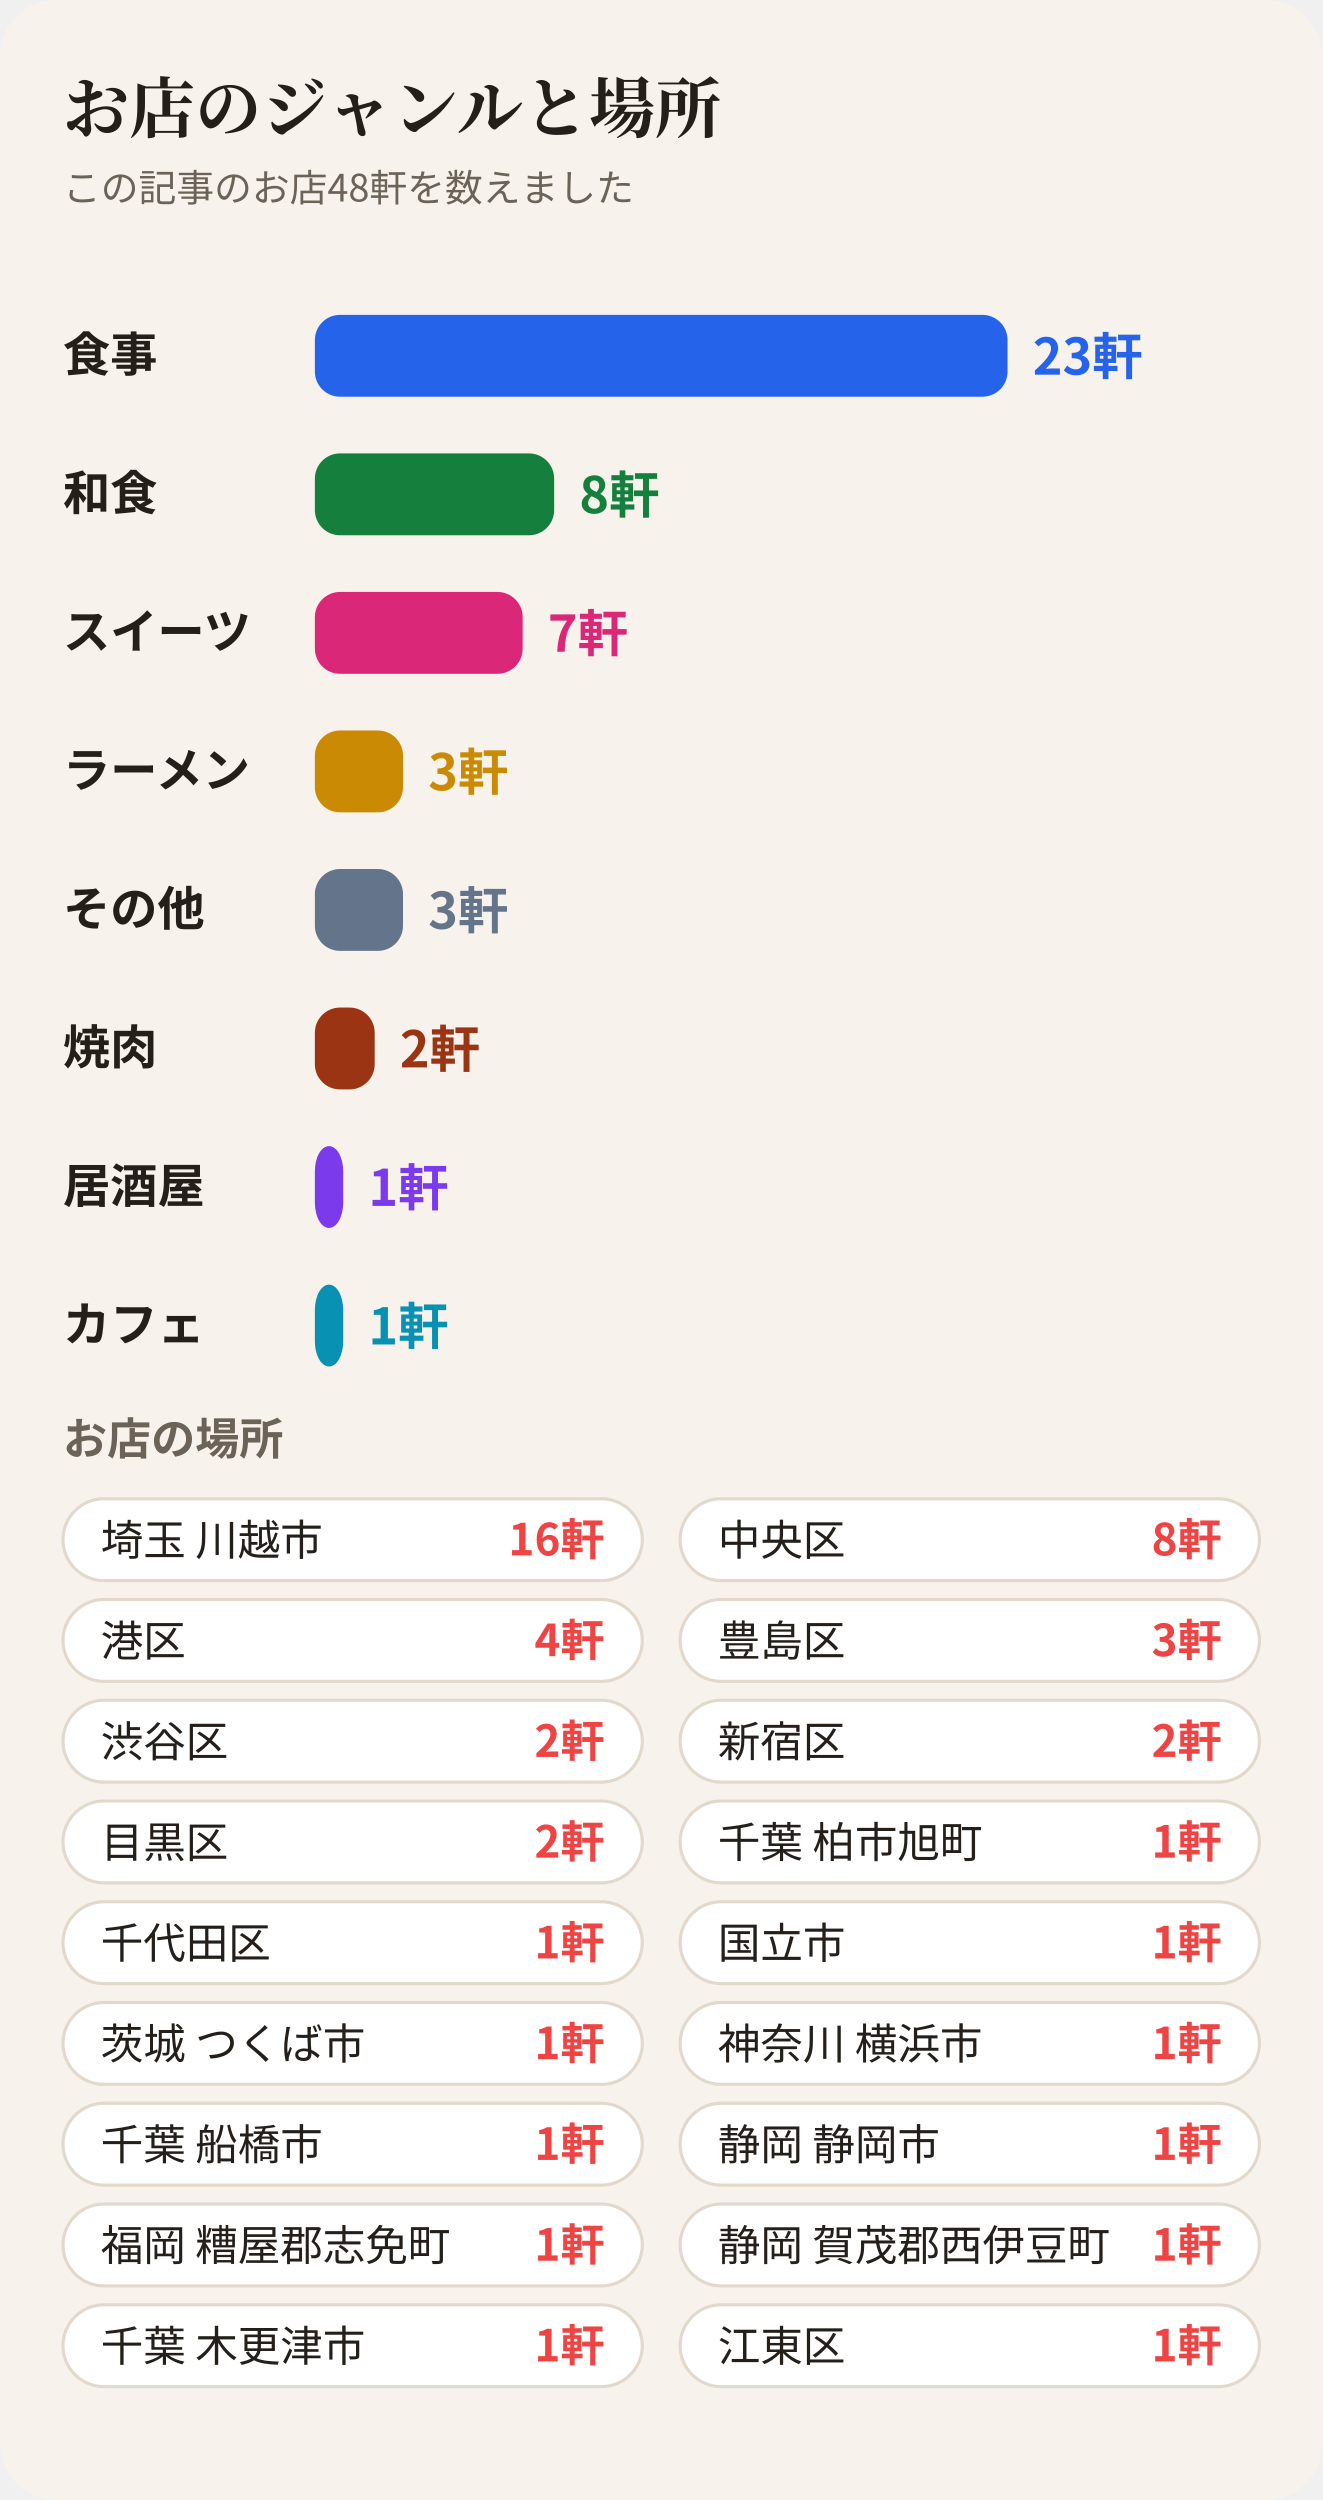
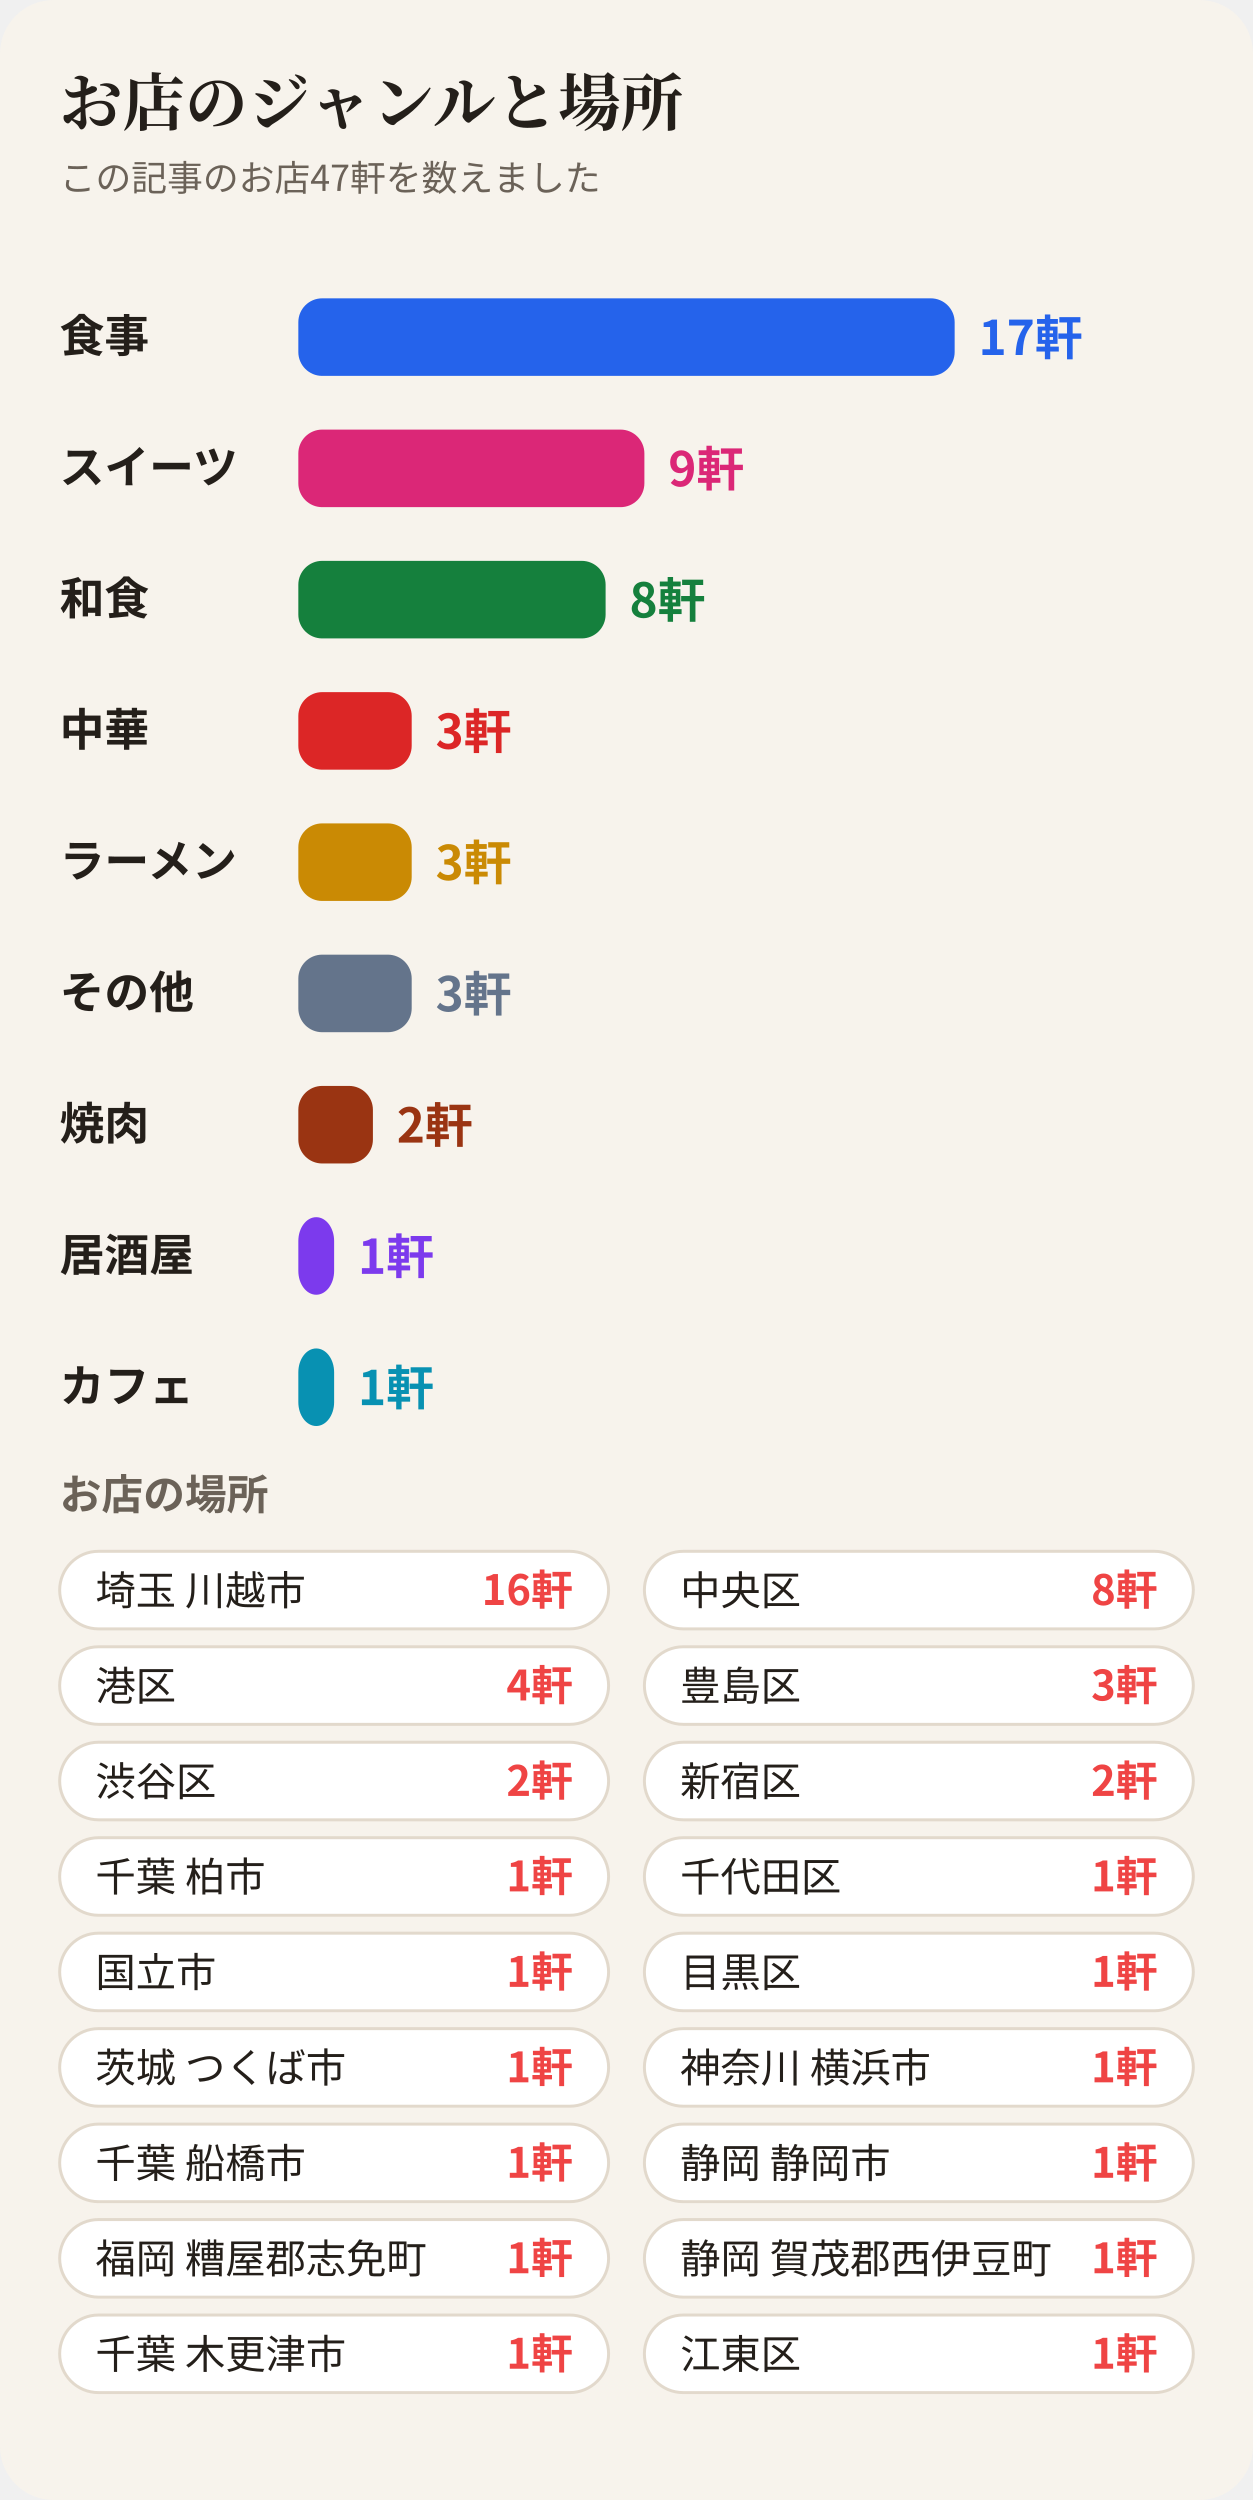
- <svg xmlns="http://www.w3.org/2000/svg" viewBox="0 0 420 794" width="420" height="794" font-family="'Hiragino Sans','Noto Sans CJK JP','Noto Sans JP',sans-serif">
-   <rect width="420" height="794" rx="18" fill="#F7F3EC" />
+ <svg xmlns="http://www.w3.org/2000/svg" viewBox="0 0 420 838" width="420" height="838" font-family="'Hiragino Sans','Noto Sans CJK JP','Noto Sans JP',sans-serif">
+   <rect width="420" height="838" rx="18" fill="#F7F3EC" />
  <text x="20" y="42" font-size="21" font-weight="800" fill="#241F1A" font-family="'Hiragino Mincho ProN','Noto Serif CJK JP','Noto Serif JP',serif">お店のジャンルと場所</text>
-   <text x="20" y="64" font-size="12" fill="#6B6258">この記事のお店48軒を数えました</text>
+   <text x="20" y="64" font-size="12" fill="#6B6258">この記事のお店47軒を数えました</text>
  <text x="20" y="118" font-size="15" font-weight="700" fill="#241F1A">食事</text>
  <rect x="100" y="100" width="220" height="26" rx="8" fill="#2563eb" />
-   <text x="328" y="119" font-size="16" font-weight="800" fill="#2563eb">23軒</text>
-   <text x="20" y="162" font-size="15" font-weight="700" fill="#241F1A">和食</text>
-   <rect x="100" y="144" width="76" height="26" rx="8" fill="#15803d" />
-   <text x="184" y="163" font-size="16" font-weight="800" fill="#15803d">8軒</text>
-   <text x="20" y="206" font-size="15" font-weight="700" fill="#241F1A">スイーツ</text>
-   <rect x="100" y="188" width="66" height="26" rx="8" fill="#db2777" />
-   <text x="174" y="207" font-size="16" font-weight="800" fill="#db2777">7軒</text>
-   <text x="20" y="250" font-size="15" font-weight="700" fill="#241F1A">ラーメン</text>
-   <rect x="100" y="232" width="28" height="26" rx="8" fill="#ca8a04" />
-   <text x="136" y="251" font-size="16" font-weight="800" fill="#ca8a04">3軒</text>
-   <text x="20" y="294" font-size="15" font-weight="700" fill="#241F1A">その他</text>
-   <rect x="100" y="276" width="28" height="26" rx="8" fill="#64748b" />
-   <text x="136" y="295" font-size="16" font-weight="800" fill="#64748b">3軒</text>
-   <text x="20" y="338" font-size="15" font-weight="700" fill="#241F1A">焼肉</text>
-   <rect x="100" y="320" width="19" height="26" rx="8" fill="#9a3412" />
-   <text x="127" y="339" font-size="16" font-weight="800" fill="#9a3412">2軒</text>
-   <text x="20" y="382" font-size="15" font-weight="700" fill="#241F1A">居酒屋</text>
-   <rect x="100" y="364" width="9" height="26" rx="8" fill="#7c3aed" />
-   <text x="117" y="383" font-size="16" font-weight="800" fill="#7c3aed">1軒</text>
-   <text x="20" y="426" font-size="15" font-weight="700" fill="#241F1A">カフェ</text>
-   <rect x="100" y="408" width="9" height="26" rx="8" fill="#0891b2" />
-   <text x="117" y="427" font-size="16" font-weight="800" fill="#0891b2">1軒</text>
-   <text x="20" y="462" font-size="14" font-weight="700" fill="#6B6258">お店の場所</text>
-   <rect x="20" y="476" width="184" height="26" rx="13" fill="#fff" stroke="#E2D9CC" />
-   <text x="32" y="494" font-size="13.5" fill="#241F1A">埼玉 川越市</text>
-   <text x="192" y="494" font-size="14" font-weight="800" text-anchor="end" fill="#ef4444">16軒</text>
-   <rect x="216" y="476" width="184" height="26" rx="13" fill="#fff" stroke="#E2D9CC" />
-   <text x="228" y="494" font-size="13.5" fill="#241F1A">中央区</text>
-   <text x="388" y="494" font-size="14" font-weight="800" text-anchor="end" fill="#ef4444">8軒</text>
-   <rect x="20" y="508" width="184" height="26" rx="13" fill="#fff" stroke="#E2D9CC" />
-   <text x="32" y="526" font-size="13.5" fill="#241F1A">港区</text>
-   <text x="192" y="526" font-size="14" font-weight="800" text-anchor="end" fill="#ef4444">4軒</text>
-   <rect x="216" y="508" width="184" height="26" rx="13" fill="#fff" stroke="#E2D9CC" />
-   <text x="228" y="526" font-size="13.5" fill="#241F1A">豊島区</text>
-   <text x="388" y="526" font-size="14" font-weight="800" text-anchor="end" fill="#ef4444">3軒</text>
-   <rect x="20" y="540" width="184" height="26" rx="13" fill="#fff" stroke="#E2D9CC" />
-   <text x="32" y="558" font-size="13.5" fill="#241F1A">渋谷区</text>
-   <text x="192" y="558" font-size="14" font-weight="800" text-anchor="end" fill="#ef4444">2軒</text>
-   <rect x="216" y="540" width="184" height="26" rx="13" fill="#fff" stroke="#E2D9CC" />
-   <text x="228" y="558" font-size="13.5" fill="#241F1A">新宿区</text>
-   <text x="388" y="558" font-size="14" font-weight="800" text-anchor="end" fill="#ef4444">2軒</text>
-   <rect x="20" y="572" width="184" height="26" rx="13" fill="#fff" stroke="#E2D9CC" />
-   <text x="32" y="590" font-size="13.5" fill="#241F1A">目黒区</text>
-   <text x="192" y="590" font-size="14" font-weight="800" text-anchor="end" fill="#ef4444">2軒</text>
-   <rect x="216" y="572" width="184" height="26" rx="13" fill="#fff" stroke="#E2D9CC" />
-   <text x="228" y="590" font-size="13.5" fill="#241F1A">千葉 柏市旭町</text>
-   <text x="388" y="590" font-size="14" font-weight="800" text-anchor="end" fill="#ef4444">1軒</text>
-   <rect x="20" y="604" width="184" height="26" rx="13" fill="#fff" stroke="#E2D9CC" />
-   <text x="32" y="622" font-size="13.5" fill="#241F1A">千代田区</text>
-   <text x="192" y="622" font-size="14" font-weight="800" text-anchor="end" fill="#ef4444">1軒</text>
-   <rect x="216" y="604" width="184" height="26" rx="13" fill="#fff" stroke="#E2D9CC" />
-   <text x="228" y="622" font-size="13.5" fill="#241F1A">国立市</text>
-   <text x="388" y="622" font-size="14" font-weight="800" text-anchor="end" fill="#ef4444">1軒</text>
-   <rect x="20" y="636" width="184" height="26" rx="13" fill="#fff" stroke="#E2D9CC" />
-   <text x="32" y="654" font-size="13.5" fill="#241F1A">茨城 つくば市</text>
-   <text x="192" y="654" font-size="14" font-weight="800" text-anchor="end" fill="#ef4444">1軒</text>
-   <rect x="216" y="636" width="184" height="26" rx="13" fill="#fff" stroke="#E2D9CC" />
-   <text x="228" y="654" font-size="13.5" fill="#241F1A">神奈川 横浜市</text>
-   <text x="388" y="654" font-size="14" font-weight="800" text-anchor="end" fill="#ef4444">1軒</text>
-   <rect x="20" y="668" width="184" height="26" rx="13" fill="#fff" stroke="#E2D9CC" />
-   <text x="32" y="686" font-size="13.5" fill="#241F1A">千葉 船橋市</text>
-   <text x="192" y="686" font-size="14" font-weight="800" text-anchor="end" fill="#ef4444">1軒</text>
-   <rect x="216" y="668" width="184" height="26" rx="13" fill="#fff" stroke="#E2D9CC" />
-   <text x="228" y="686" font-size="13.5" fill="#241F1A">静岡 静岡市</text>
-   <text x="388" y="686" font-size="14" font-weight="800" text-anchor="end" fill="#ef4444">1軒</text>
-   <rect x="20" y="700" width="184" height="26" rx="13" fill="#fff" stroke="#E2D9CC" />
-   <text x="32" y="718" font-size="13.5" fill="#241F1A">福岡 糟屋郡志免町</text>
-   <text x="192" y="718" font-size="14" font-weight="800" text-anchor="end" fill="#ef4444">1軒</text>
-   <rect x="216" y="700" width="184" height="26" rx="13" fill="#fff" stroke="#E2D9CC" />
-   <text x="228" y="718" font-size="13.5" fill="#241F1A">静岡 賀茂郡西伊豆町</text>
-   <text x="388" y="718" font-size="14" font-weight="800" text-anchor="end" fill="#ef4444">1軒</text>
-   <rect x="20" y="732" width="184" height="26" rx="13" fill="#fff" stroke="#E2D9CC" />
-   <text x="32" y="750" font-size="13.5" fill="#241F1A">千葉 木更津市</text>
-   <text x="192" y="750" font-size="14" font-weight="800" text-anchor="end" fill="#ef4444">1軒</text>
-   <rect x="216" y="732" width="184" height="26" rx="13" fill="#fff" stroke="#E2D9CC" />
-   <text x="228" y="750" font-size="13.5" fill="#241F1A">江東区</text>
-   <text x="388" y="750" font-size="14" font-weight="800" text-anchor="end" fill="#ef4444">1軒</text>
+   <text x="328" y="119" font-size="16" font-weight="800" fill="#2563eb">17軒</text>
+   <text x="20" y="162" font-size="15" font-weight="700" fill="#241F1A">スイーツ</text>
+   <rect x="100" y="144" width="116" height="26" rx="8" fill="#db2777" />
+   <text x="224" y="163" font-size="16" font-weight="800" fill="#db2777">9軒</text>
+   <text x="20" y="206" font-size="15" font-weight="700" fill="#241F1A">和食</text>
+   <rect x="100" y="188" width="103" height="26" rx="8" fill="#15803d" />
+   <text x="211" y="207" font-size="16" font-weight="800" fill="#15803d">8軒</text>
+   <text x="20" y="250" font-size="15" font-weight="700" fill="#241F1A">中華</text>
+   <rect x="100" y="232" width="38" height="26" rx="8" fill="#dc2626" />
+   <text x="146" y="251" font-size="16" font-weight="800" fill="#dc2626">3軒</text>
+   <text x="20" y="294" font-size="15" font-weight="700" fill="#241F1A">ラーメン</text>
+   <rect x="100" y="276" width="38" height="26" rx="8" fill="#ca8a04" />
+   <text x="146" y="295" font-size="16" font-weight="800" fill="#ca8a04">3軒</text>
+   <text x="20" y="338" font-size="15" font-weight="700" fill="#241F1A">その他</text>
+   <rect x="100" y="320" width="38" height="26" rx="8" fill="#64748b" />
+   <text x="146" y="339" font-size="16" font-weight="800" fill="#64748b">3軒</text>
+   <text x="20" y="382" font-size="15" font-weight="700" fill="#241F1A">焼肉</text>
+   <rect x="100" y="364" width="25" height="26" rx="8" fill="#9a3412" />
+   <text x="133" y="383" font-size="16" font-weight="800" fill="#9a3412">2軒</text>
+   <text x="20" y="426" font-size="15" font-weight="700" fill="#241F1A">居酒屋</text>
+   <rect x="100" y="408" width="12" height="26" rx="8" fill="#7c3aed" />
+   <text x="120" y="427" font-size="16" font-weight="800" fill="#7c3aed">1軒</text>
+   <text x="20" y="470" font-size="15" font-weight="700" fill="#241F1A">カフェ</text>
+   <rect x="100" y="452" width="12" height="26" rx="8" fill="#0891b2" />
+   <text x="120" y="471" font-size="16" font-weight="800" fill="#0891b2">1軒</text>
+   <text x="20" y="506" font-size="14" font-weight="700" fill="#6B6258">お店の場所</text>
+   <rect x="20" y="520" width="184" height="26" rx="13" fill="#fff" stroke="#E2D9CC" />
+   <text x="32" y="538" font-size="13.5" fill="#241F1A">埼玉 川越市</text>
+   <text x="192" y="538" font-size="14" font-weight="800" text-anchor="end" fill="#ef4444">16軒</text>
+   <rect x="216" y="520" width="184" height="26" rx="13" fill="#fff" stroke="#E2D9CC" />
+   <text x="228" y="538" font-size="13.5" fill="#241F1A">中央区</text>
+   <text x="388" y="538" font-size="14" font-weight="800" text-anchor="end" fill="#ef4444">8軒</text>
+   <rect x="20" y="552" width="184" height="26" rx="13" fill="#fff" stroke="#E2D9CC" />
+   <text x="32" y="570" font-size="13.5" fill="#241F1A">港区</text>
+   <text x="192" y="570" font-size="14" font-weight="800" text-anchor="end" fill="#ef4444">4軒</text>
+   <rect x="216" y="552" width="184" height="26" rx="13" fill="#fff" stroke="#E2D9CC" />
+   <text x="228" y="570" font-size="13.5" fill="#241F1A">豊島区</text>
+   <text x="388" y="570" font-size="14" font-weight="800" text-anchor="end" fill="#ef4444">3軒</text>
+   <rect x="20" y="584" width="184" height="26" rx="13" fill="#fff" stroke="#E2D9CC" />
+   <text x="32" y="602" font-size="13.5" fill="#241F1A">渋谷区</text>
+   <text x="192" y="602" font-size="14" font-weight="800" text-anchor="end" fill="#ef4444">2軒</text>
+   <rect x="216" y="584" width="184" height="26" rx="13" fill="#fff" stroke="#E2D9CC" />
+   <text x="228" y="602" font-size="13.5" fill="#241F1A">新宿区</text>
+   <text x="388" y="602" font-size="14" font-weight="800" text-anchor="end" fill="#ef4444">2軒</text>
+   <rect x="20" y="616" width="184" height="26" rx="13" fill="#fff" stroke="#E2D9CC" />
+   <text x="32" y="634" font-size="13.5" fill="#241F1A">千葉 柏市</text>
+   <text x="192" y="634" font-size="14" font-weight="800" text-anchor="end" fill="#ef4444">1軒</text>
+   <rect x="216" y="616" width="184" height="26" rx="13" fill="#fff" stroke="#E2D9CC" />
+   <text x="228" y="634" font-size="13.5" fill="#241F1A">千代田区</text>
+   <text x="388" y="634" font-size="14" font-weight="800" text-anchor="end" fill="#ef4444">1軒</text>
+   <rect x="20" y="648" width="184" height="26" rx="13" fill="#fff" stroke="#E2D9CC" />
+   <text x="32" y="666" font-size="13.5" fill="#241F1A">国立市</text>
+   <text x="192" y="666" font-size="14" font-weight="800" text-anchor="end" fill="#ef4444">1軒</text>
+   <rect x="216" y="648" width="184" height="26" rx="13" fill="#fff" stroke="#E2D9CC" />
+   <text x="228" y="666" font-size="13.5" fill="#241F1A">目黒区</text>
+   <text x="388" y="666" font-size="14" font-weight="800" text-anchor="end" fill="#ef4444">1軒</text>
+   <rect x="20" y="680" width="184" height="26" rx="13" fill="#fff" stroke="#E2D9CC" />
+   <text x="32" y="698" font-size="13.5" fill="#241F1A">茨城 つくば市</text>
+   <text x="192" y="698" font-size="14" font-weight="800" text-anchor="end" fill="#ef4444">1軒</text>
+   <rect x="216" y="680" width="184" height="26" rx="13" fill="#fff" stroke="#E2D9CC" />
+   <text x="228" y="698" font-size="13.5" fill="#241F1A">神奈川 横浜市</text>
+   <text x="388" y="698" font-size="14" font-weight="800" text-anchor="end" fill="#ef4444">1軒</text>
+   <rect x="20" y="712" width="184" height="26" rx="13" fill="#fff" stroke="#E2D9CC" />
+   <text x="32" y="730" font-size="13.5" fill="#241F1A">千葉 船橋市</text>
+   <text x="192" y="730" font-size="14" font-weight="800" text-anchor="end" fill="#ef4444">1軒</text>
+   <rect x="216" y="712" width="184" height="26" rx="13" fill="#fff" stroke="#E2D9CC" />
+   <text x="228" y="730" font-size="13.5" fill="#241F1A">静岡 静岡市</text>
+   <text x="388" y="730" font-size="14" font-weight="800" text-anchor="end" fill="#ef4444">1軒</text>
+   <rect x="20" y="744" width="184" height="26" rx="13" fill="#fff" stroke="#E2D9CC" />
+   <text x="32" y="762" font-size="13.5" fill="#241F1A">福岡 糟屋郡志免町</text>
+   <text x="192" y="762" font-size="14" font-weight="800" text-anchor="end" fill="#ef4444">1軒</text>
+   <rect x="216" y="744" width="184" height="26" rx="13" fill="#fff" stroke="#E2D9CC" />
+   <text x="228" y="762" font-size="13.5" fill="#241F1A">静岡 賀茂郡西伊豆町</text>
+   <text x="388" y="762" font-size="14" font-weight="800" text-anchor="end" fill="#ef4444">1軒</text>
+   <rect x="20" y="776" width="184" height="26" rx="13" fill="#fff" stroke="#E2D9CC" />
+   <text x="32" y="794" font-size="13.5" fill="#241F1A">千葉 木更津市</text>
+   <text x="192" y="794" font-size="14" font-weight="800" text-anchor="end" fill="#ef4444">1軒</text>
+   <rect x="216" y="776" width="184" height="26" rx="13" fill="#fff" stroke="#E2D9CC" />
+   <text x="228" y="794" font-size="13.5" fill="#241F1A">江東区</text>
+   <text x="388" y="794" font-size="14" font-weight="800" text-anchor="end" fill="#ef4444">1軒</text>
</svg>
